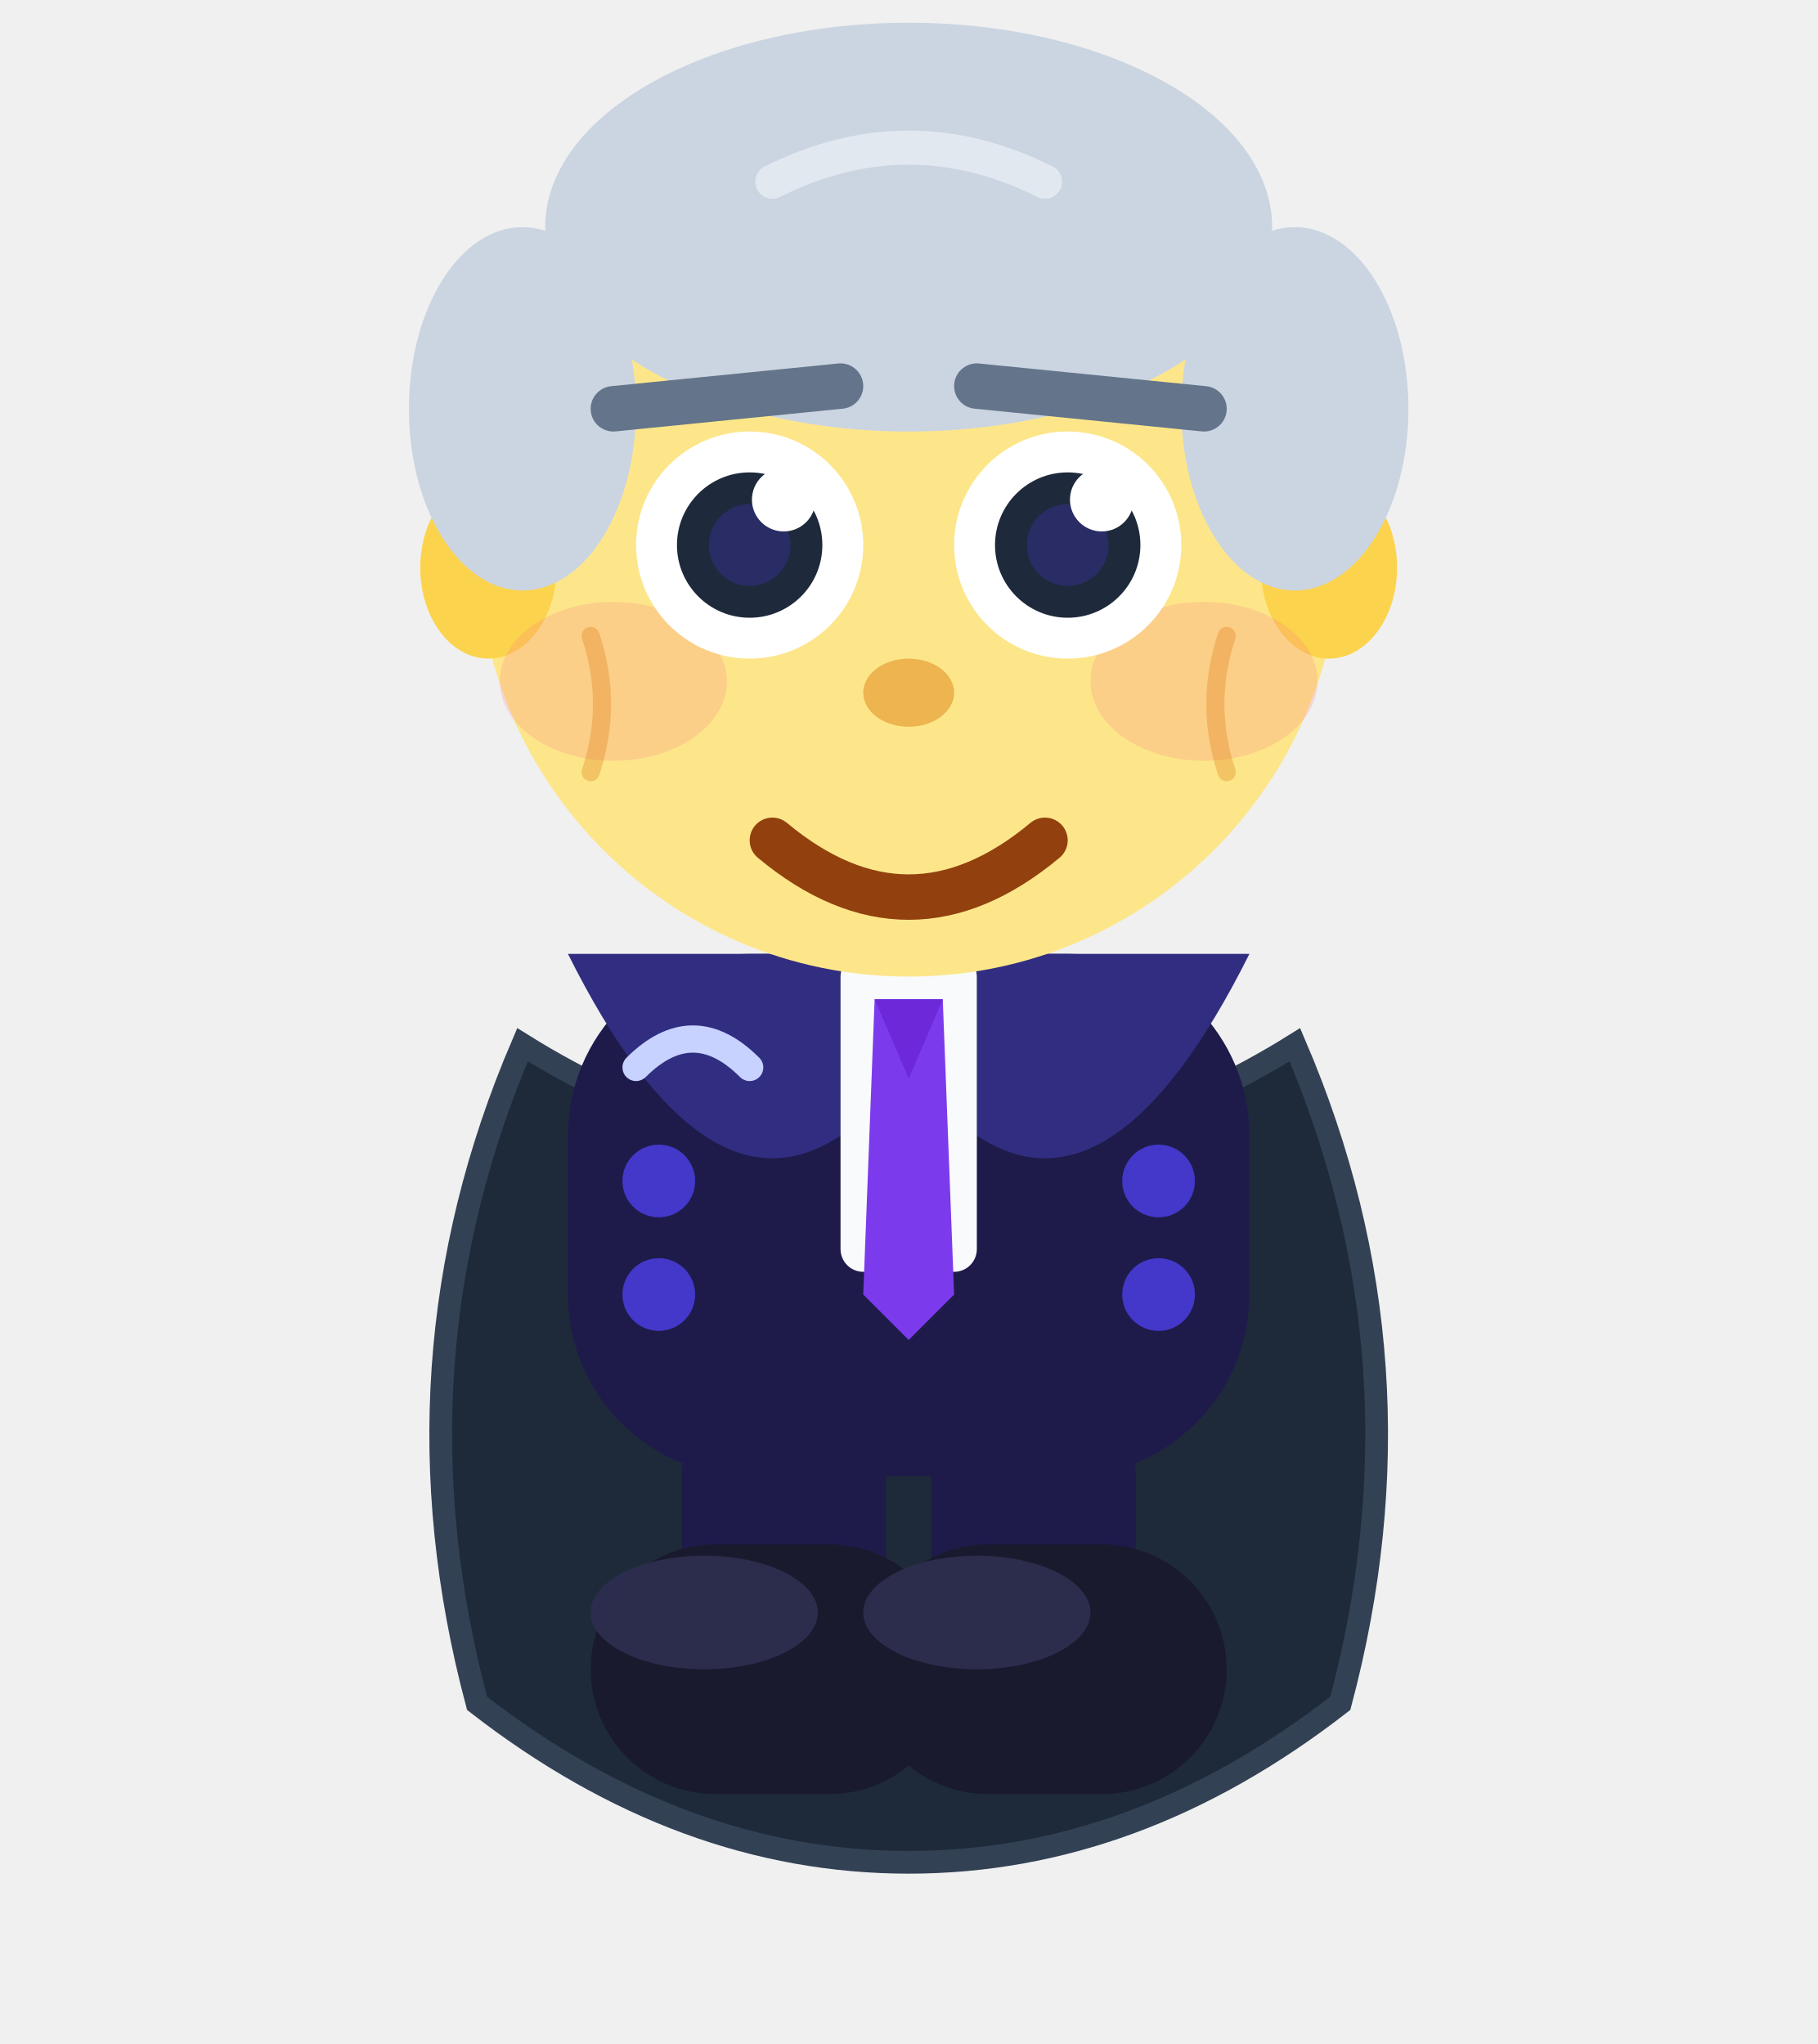
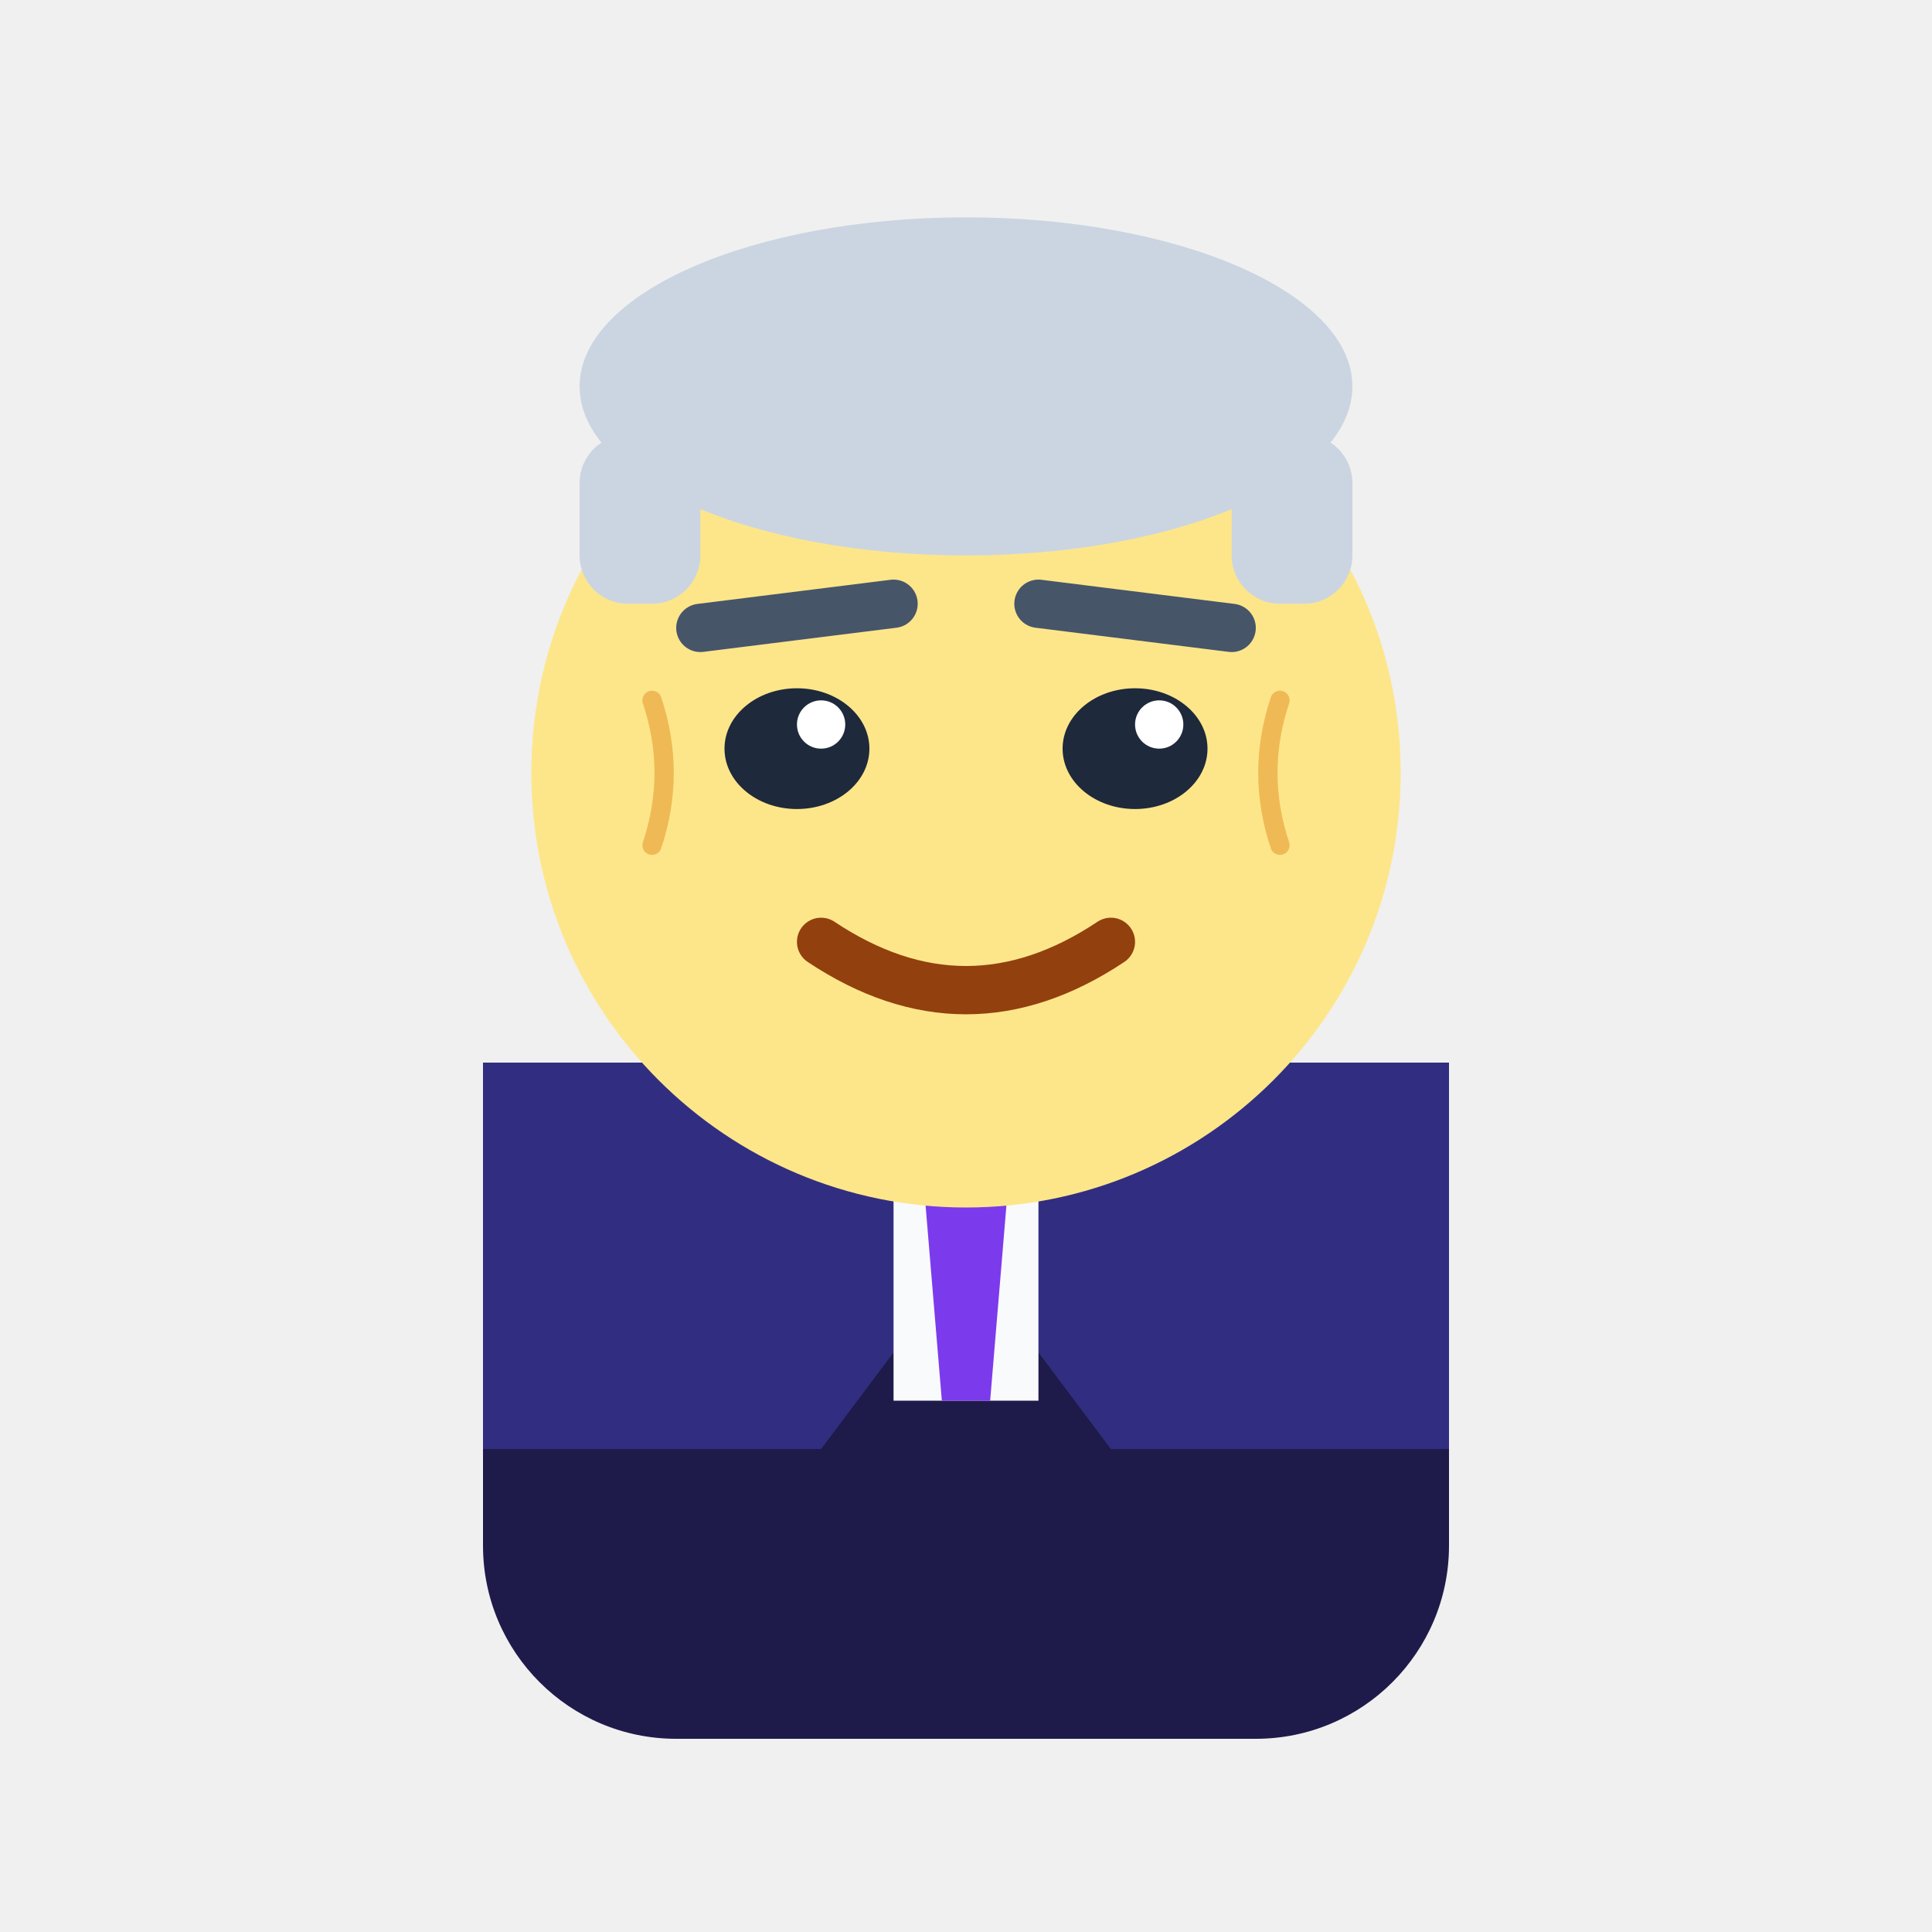
- <svg xmlns="http://www.w3.org/2000/svg" viewBox="0 0 80 90" width="80" height="90" fill="none">
-   <path d="M23 46 Q17 60 21 75 Q30 82 40 82 Q50 82 59 75 Q63 60 57 46 Q49 51 40 51 Q31 51 23 46Z" fill="#1e2a3a" stroke="#334155" stroke-width="1" />
-   <path d="M26 52 Q40 57 54 52" stroke="#475569" stroke-width="0.8" fill="none" />
-   <circle cx="40" cy="47" r="2.5" fill="#d97706" stroke="#92400e" stroke-width="0.8" />
-   <rect x="30" y="62" width="9" height="10" rx="3" fill="#1e1b4b" />
-   <rect x="41" y="62" width="9" height="10" rx="3" fill="#1e1b4b" />
-   <rect x="26" y="68" width="16" height="11" rx="5.5" fill="#1a1a2e" />
-   <rect x="38" y="68" width="16" height="11" rx="5.5" fill="#1a1a2e" />
-   <ellipse cx="31" cy="71" rx="5" ry="2.5" fill="#2e2e50" opacity="0.9" />
-   <ellipse cx="43" cy="71" rx="5" ry="2.5" fill="#2e2e50" opacity="0.9" />
-   <rect x="25" y="42" width="30" height="23" rx="8" fill="#1e1b4b" />
-   <path d="M25 42 Q31 54 37 50 L37 42Z" fill="#312e81" />
-   <path d="M55 42 Q49 54 43 50 L43 42Z" fill="#312e81" />
-   <rect x="37" y="42" width="6" height="14" rx="1" fill="#f8fafc" />
-   <polygon points="38.5,44 41.5,44 42,57 40,59 38,57" fill="#7c3aed" />
-   <polygon points="38.5,44 41.5,44 40,47.5" fill="#6d28d9" />
-   <circle cx="29" cy="52" r="1.6" fill="#4338ca" />
-   <circle cx="29" cy="57" r="1.6" fill="#4338ca" />
-   <circle cx="51" cy="52" r="1.6" fill="#4338ca" />
-   <circle cx="51" cy="57" r="1.6" fill="#4338ca" />
-   <path d="M28 47 Q30.5 44.5 33 47" fill="none" stroke="#c7d2fe" stroke-width="1.2" stroke-linecap="round" />
-   <circle cx="40" cy="24" r="19" fill="#fde68a" />
-   <ellipse cx="21.5" cy="25" rx="3" ry="4" fill="#fcd34d" />
-   <ellipse cx="58.5" cy="25" rx="3" ry="4" fill="#fcd34d" />
-   <ellipse cx="40" cy="10" rx="16" ry="9" fill="#cbd5e1" />
-   <ellipse cx="23" cy="18" rx="5" ry="8" fill="#cbd5e1" />
-   <ellipse cx="57" cy="18" rx="5" ry="8" fill="#cbd5e1" />
-   <path d="M34 8 Q40 5 46 8" stroke="#e2e8f0" stroke-width="1.5" stroke-linecap="round" fill="none" />
-   <ellipse cx="27" cy="30" rx="5" ry="3.5" fill="#fb7185" opacity="0.2" />
-   <ellipse cx="53" cy="30" rx="5" ry="3.5" fill="#fb7185" opacity="0.2" />
-   <circle cx="33" cy="24" r="5" fill="white" />
-   <circle cx="47" cy="24" r="5" fill="white" />
-   <circle cx="33" cy="24" r="3.2" fill="#1e293b" />
-   <circle cx="47" cy="24" r="3.2" fill="#1e293b" />
-   <circle cx="33" cy="24" r="1.8" fill="#312e81" opacity="0.6" />
-   <circle cx="47" cy="24" r="1.8" fill="#312e81" opacity="0.6" />
-   <circle cx="34.5" cy="22" r="1.4" fill="white" />
-   <circle cx="48.5" cy="22" r="1.4" fill="white" />
-   <path d="M27 18 L37 17" stroke="#64748b" stroke-width="2" stroke-linecap="round" />
-   <path d="M43 17 L53 18" stroke="#64748b" stroke-width="2" stroke-linecap="round" />
-   <ellipse cx="40" cy="30.5" rx="2" ry="1.5" fill="#d97706" opacity="0.45" />
-   <path d="M34 37 Q40 42 46 37" stroke="#92400e" stroke-width="2" stroke-linecap="round" fill="none" />
-   <path d="M26 28 Q27 31 26 34" stroke="#d97706" stroke-width="0.8" stroke-linecap="round" fill="none" opacity="0.3" />
-   <path d="M54 28 Q53 31 54 34" stroke="#d97706" stroke-width="0.8" stroke-linecap="round" fill="none" opacity="0.3" />
+ <svg xmlns="http://www.w3.org/2000/svg" viewBox="0 0 80 80" fill="none">
+   <rect x="20" y="44" width="40" height="28" rx="8" fill="#1e1b4b" />
+   <polygon points="36,44 40,52 34,60 20,60 20,44" fill="#312e81" />
+   <polygon points="44,44 40,52 46,60 60,60 60,44" fill="#312e81" />
+   <rect x="37" y="44" width="6" height="14" fill="#f8fafc" />
+   <polygon points="38,46 42,46 41,58 39,58" fill="#7c3aed" />
+   <circle cx="40" cy="32" r="18" fill="#fde68a" />
+   <ellipse cx="40" cy="16" rx="16" ry="7" fill="#cbd5e1" />
+   <rect x="24" y="18" width="5" height="7" rx="2" fill="#cbd5e1" />
+   <rect x="51" y="18" width="5" height="7" rx="2" fill="#cbd5e1" />
+   <ellipse cx="33" cy="31" rx="3" ry="2.5" fill="#1e293b" />
+   <ellipse cx="47" cy="31" rx="3" ry="2.5" fill="#1e293b" />
+   <circle cx="34" cy="30" r="1" fill="white" />
+   <circle cx="48" cy="30" r="1" fill="white" />
+   <path d="M29 26 L37 25" stroke="#475569" stroke-width="2" stroke-linecap="round" />
+   <path d="M43 25 L51 26" stroke="#475569" stroke-width="2" stroke-linecap="round" />
+   <path d="M34 39 Q40 43 46 39" stroke="#92400e" stroke-width="2" stroke-linecap="round" fill="none" />
+   <path d="M27 29 Q28 32 27 35" stroke="#d97706" stroke-width="0.8" stroke-linecap="round" fill="none" opacity="0.4" />
+   <path d="M53 29 Q52 32 53 35" stroke="#d97706" stroke-width="0.8" stroke-linecap="round" fill="none" opacity="0.4" />
</svg>
